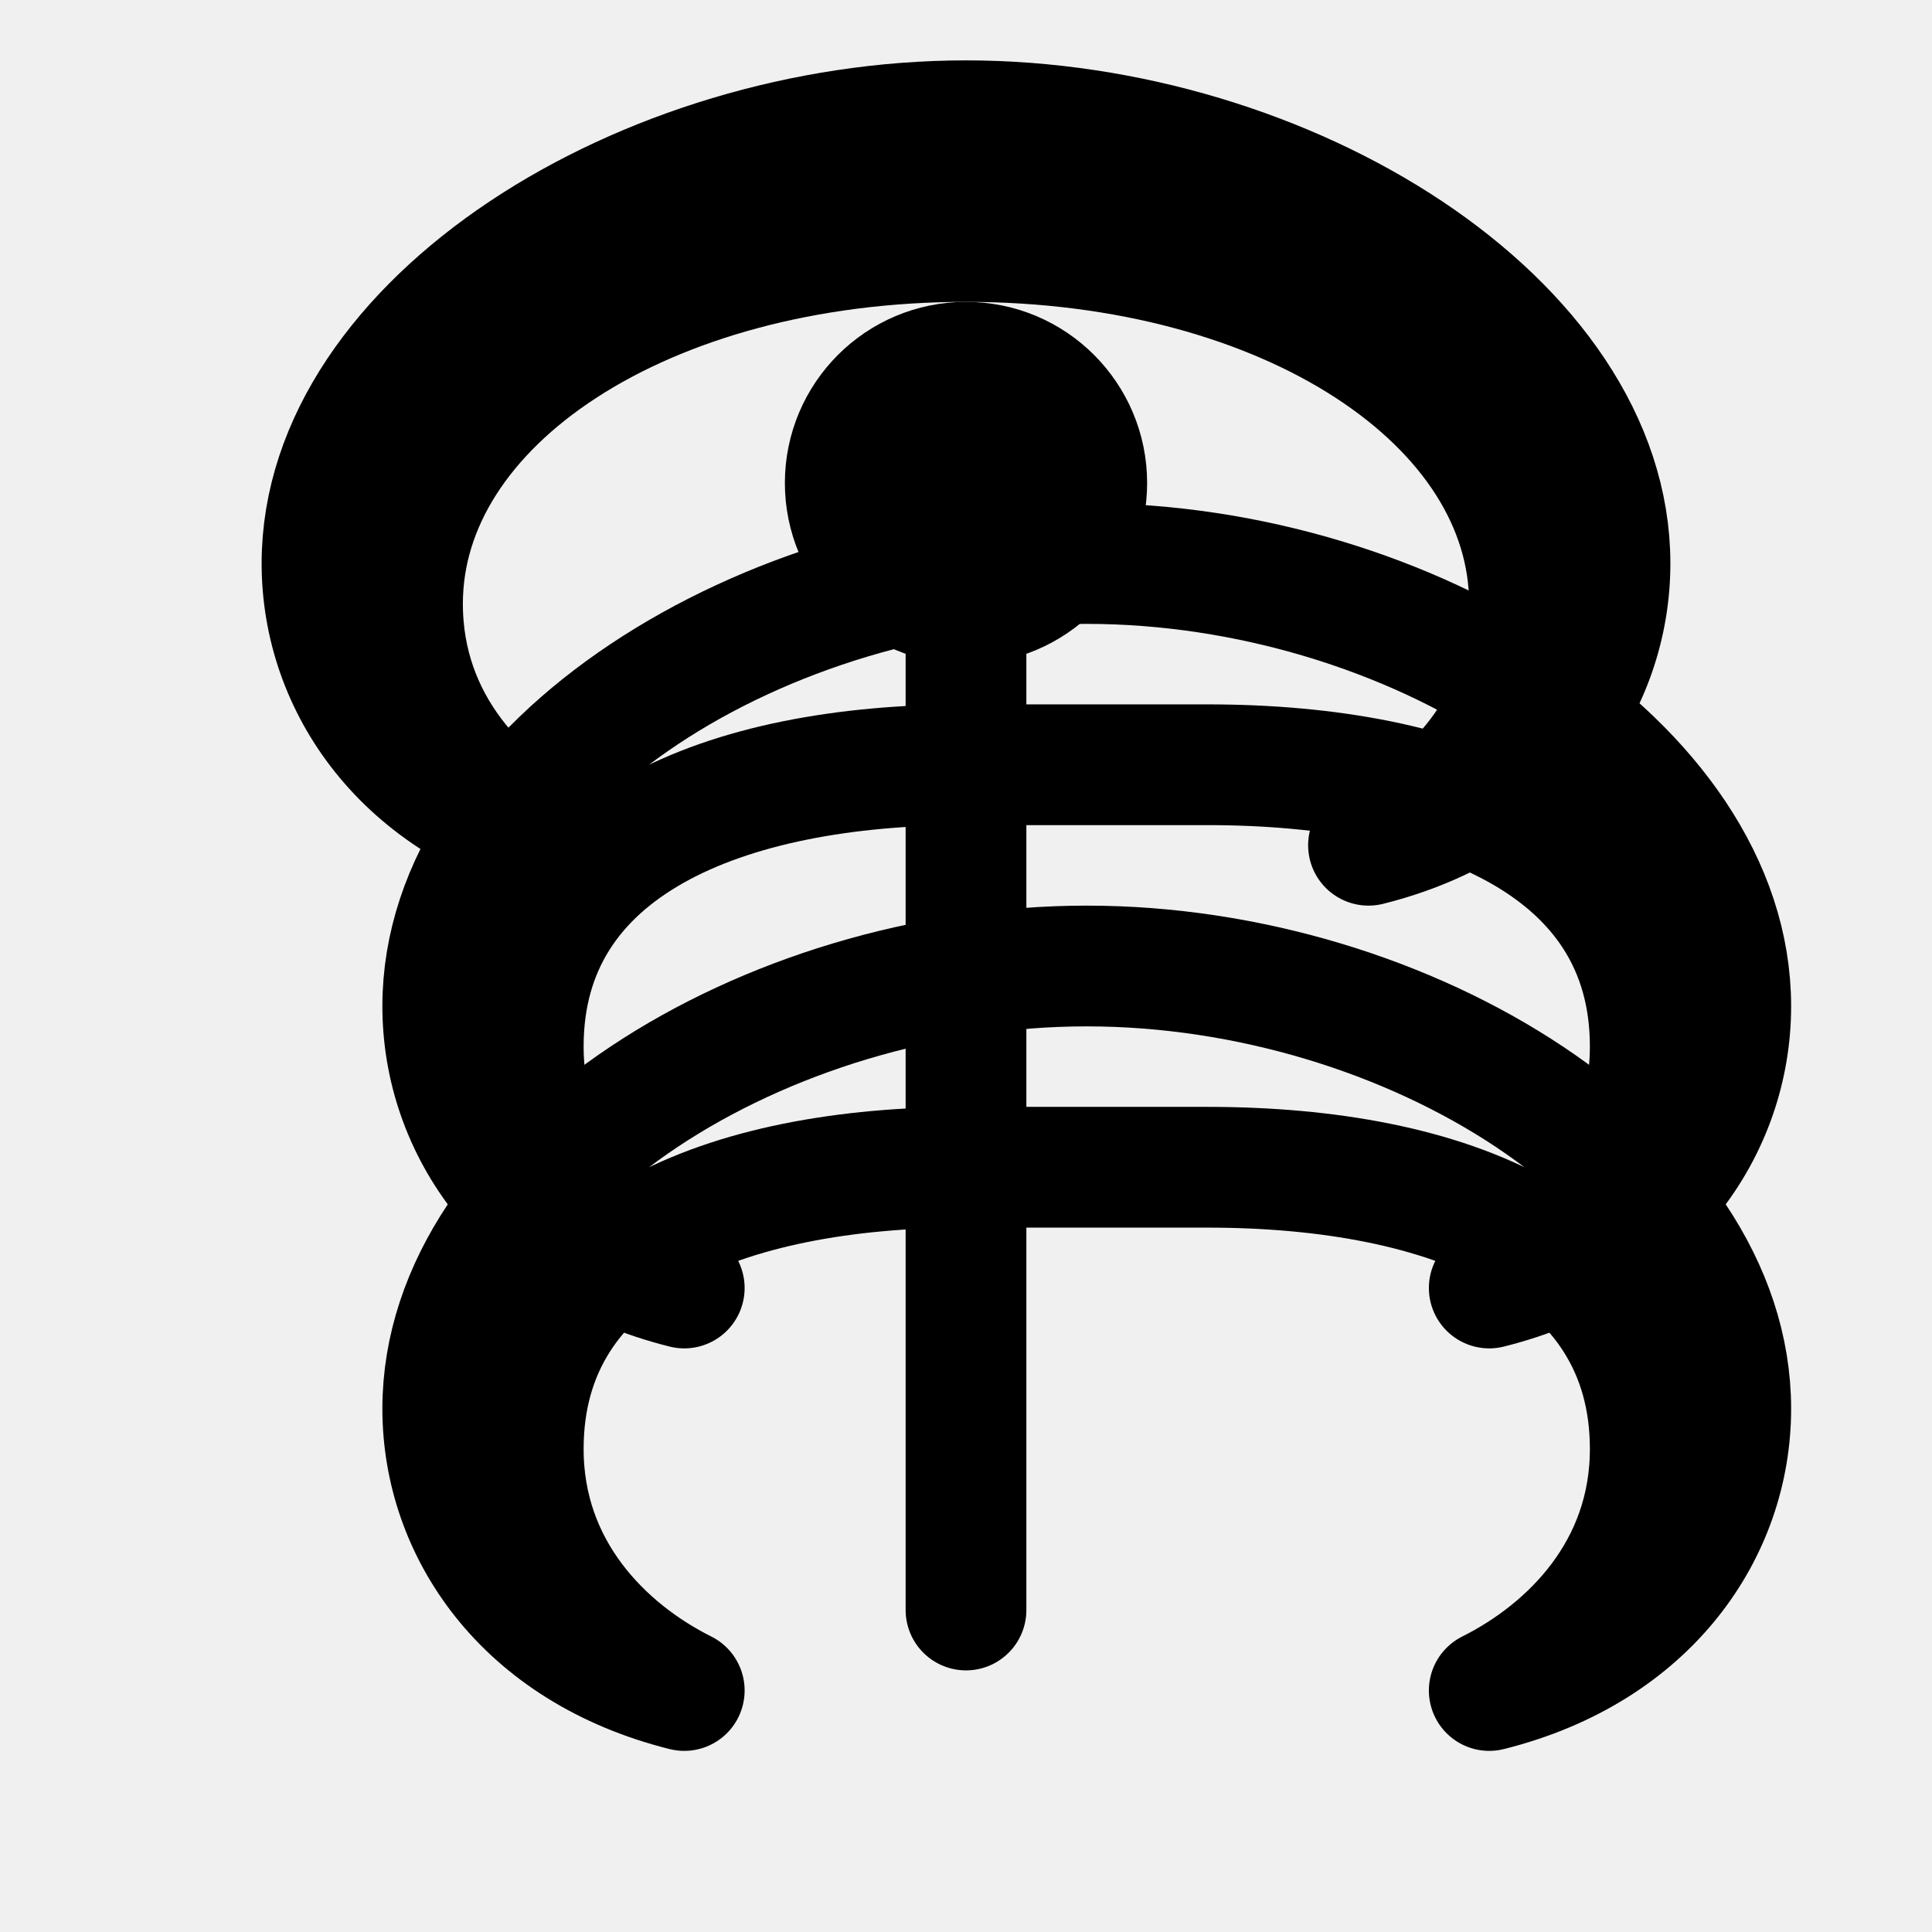
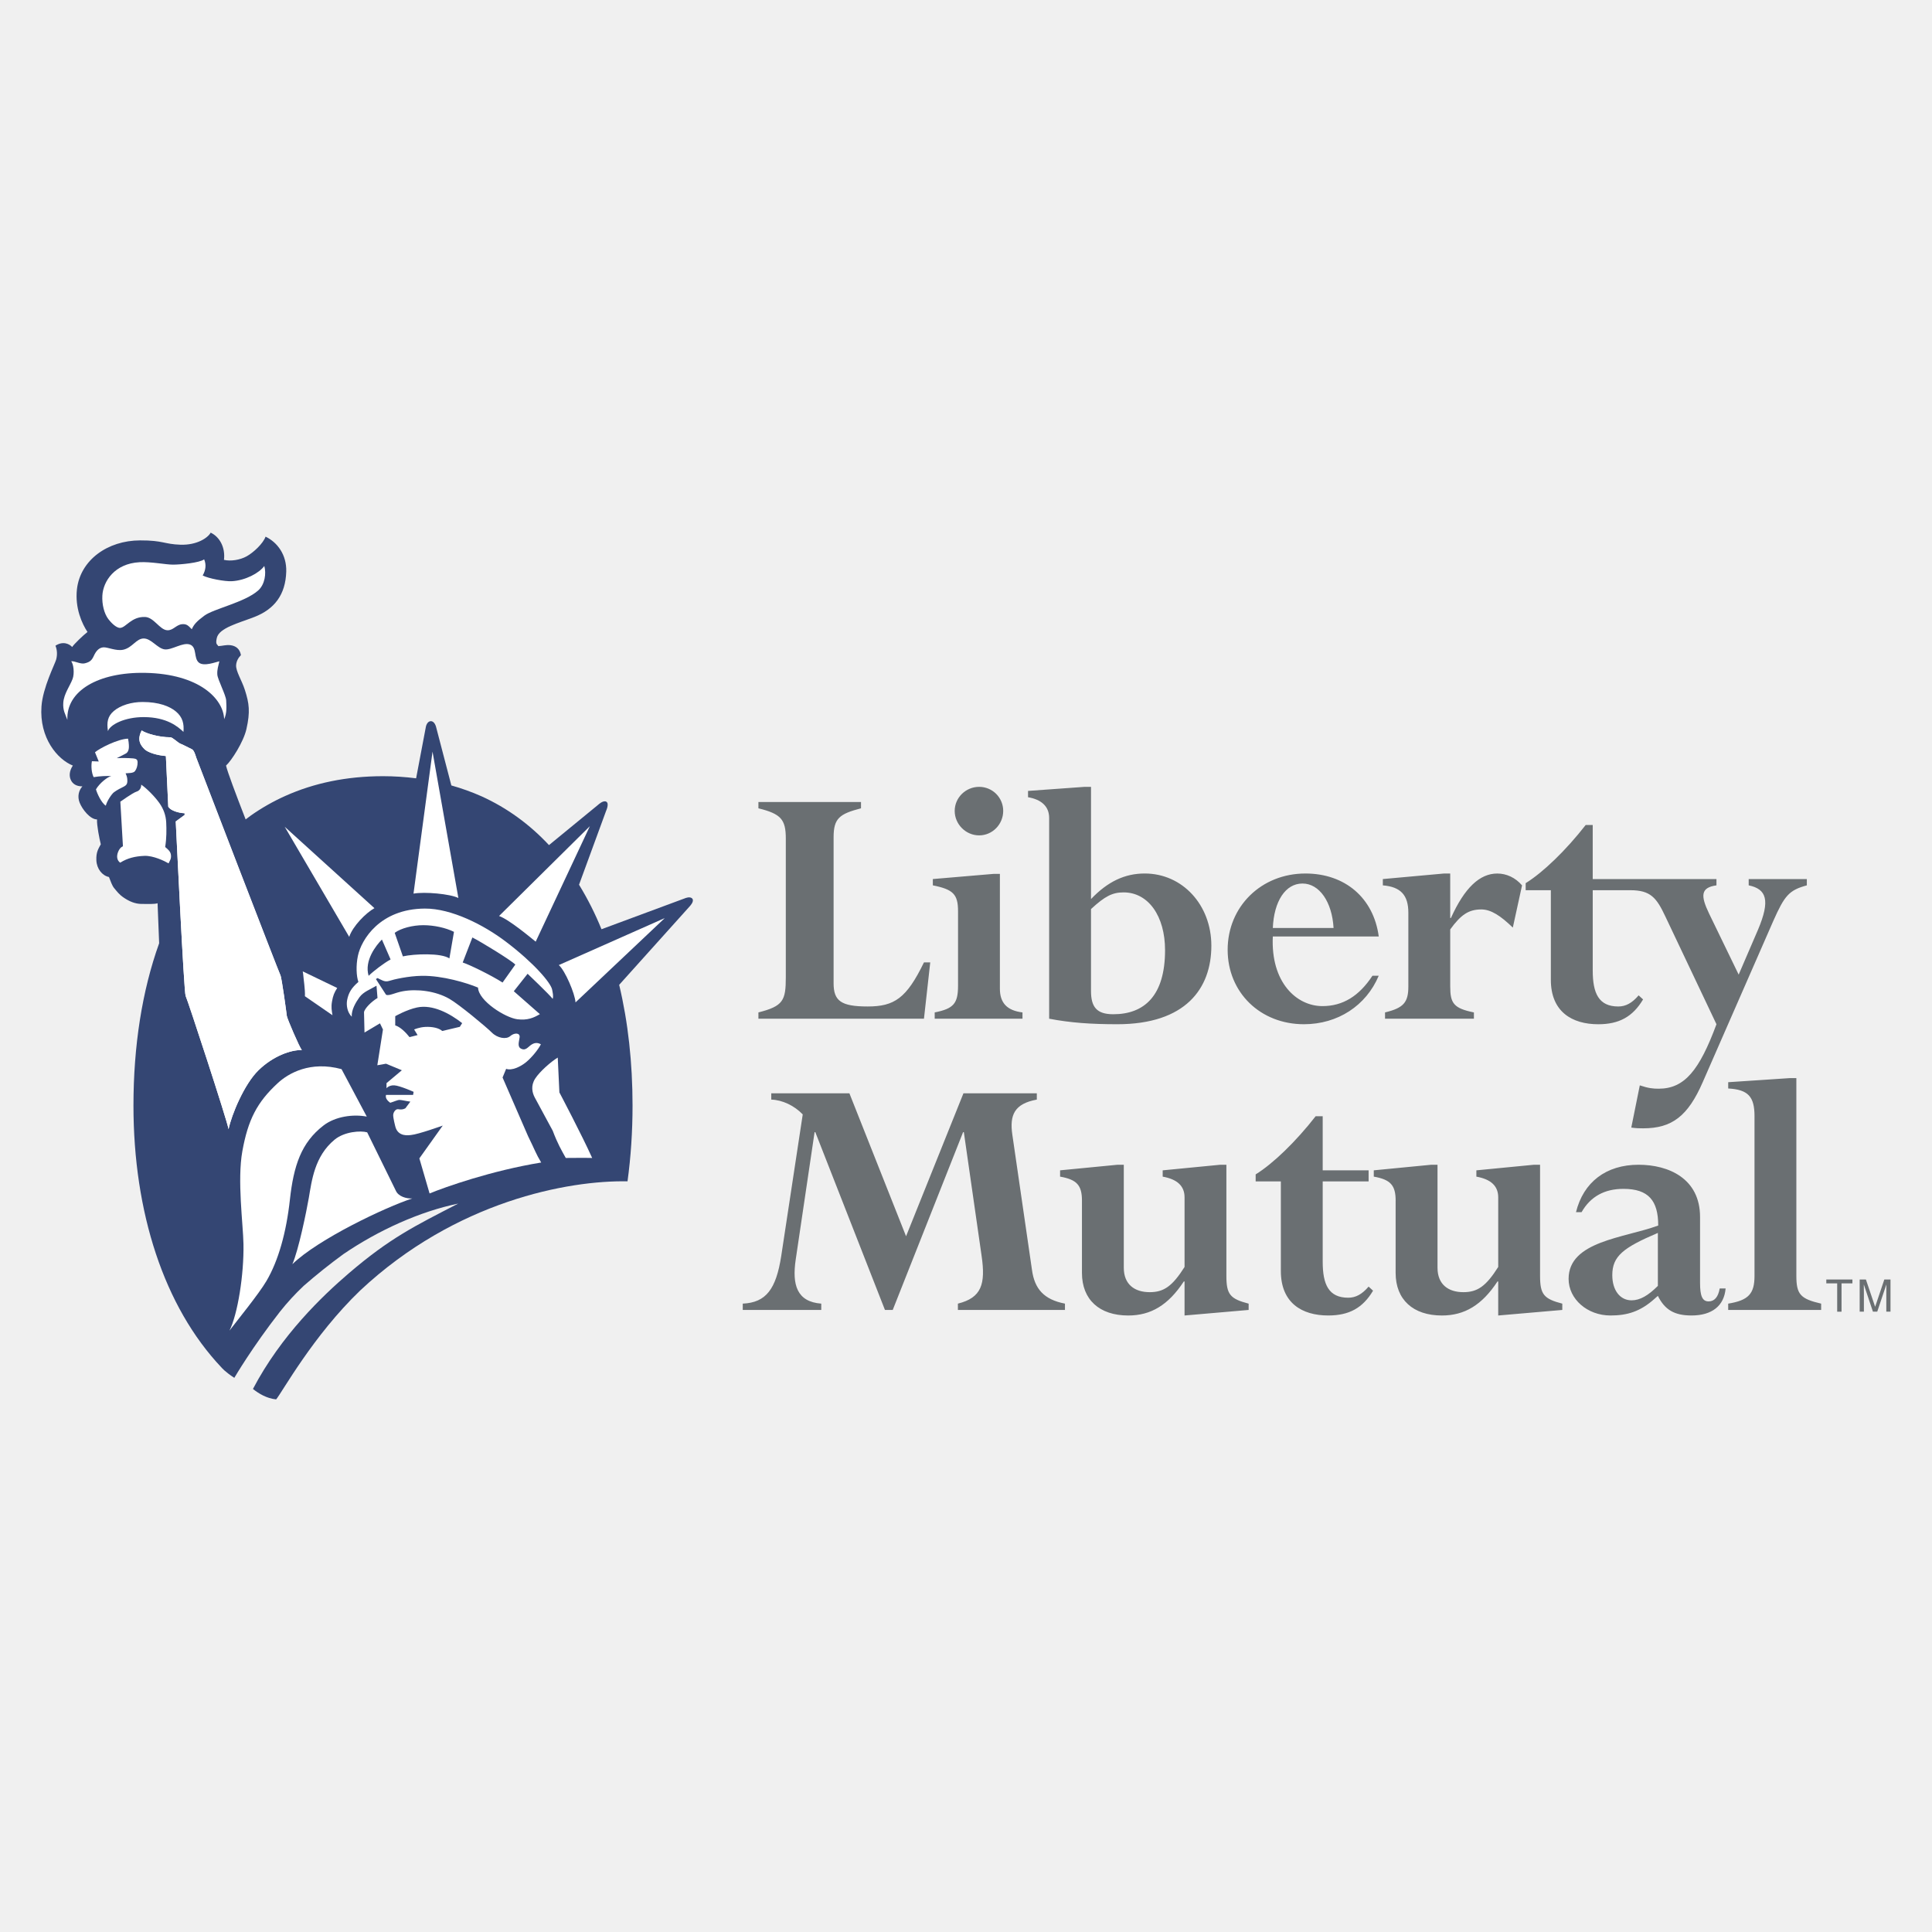
- <svg xmlns="http://www.w3.org/2000/svg" viewBox="0 0 24 24" fill="none" stroke="currentColor" stroke-width="1.5">
-   <path d="M5 7.5c0-2.5 3-4.5 7-4.5s7 2 7 4.5c0 1.5-1 2.5-2 3 2-0.5 3-2 3-3.5 0-3-4-5.5-8-5.5S4 4 4 7c0 1.5 1 3 3 3.5-1-0.5-2-1.5-2-3z" stroke-linejoin="round" />
-   <path d="M12 9.5c-3 0-5.5 1-5.5 3.5 0 1.5 1 2.5 2 3-2-0.5-3-2-3-3.5 0-3 4-5.5 8-5.5s8 2.5 8 5.5c0 1.5-1 3-3 3.5 1-0.5 2-1.5 2-3 0-2.5-2.5-3.5-5.5-3.5z" stroke-linejoin="round" />
-   <path d="M12 14.5c-3 0-5.5 1-5.5 3.5 0 1.5 1 2.5 2 3-2-0.5-3-2-3-3.5 0-3 4-5.5 8-5.5s8 2.5 8 5.5c0 1.5-1 3-3 3.5 1-0.5 2-1.5 2-3 0-2.5-2.5-3.5-5.5-3.5z" stroke-linejoin="round" />
-   <path d="M12 6v14" stroke-linecap="round" />
-   <circle cx="12" cy="6" r="1.5" fill="currentColor" />
+ <svg xmlns="http://www.w3.org/2000/svg" width="2500" height="2500" viewBox="0 0 200 200">
+   <path fill="none" d="M0 0h200v200H0z" />
+   <path d="M71.676 93.038c-.219-.289-.76-.051-.76-.051l-8.65 3.207a31.436 31.436 0 0 0-2.324-4.609l2.801-7.643s.35-.759.025-.948c-.322-.191-.848.317-.848.317l-5.088 4.173c-1.984-2.125-4.313-3.839-6.989-5.053a23.204 23.204 0 0 0-3.119-1.122l-1.579-6.047s-.136-.606-.542-.606c-.405 0-.515.573-.515.573l-1.012 5.342a27.194 27.194 0 0 0-3.426-.22c-3.795 0-7.166.72-10.117 2.044a21.426 21.426 0 0 0-3.563 2.025c-.185.13-.36.271-.541.406-1.05-2.703-1.876-4.909-2.031-5.572.583-.529 1.808-2.457 2.107-3.758.415-1.82.288-2.681-.15-4.058-.317-1.007-.954-1.949-.912-2.585.032-.475.285-.815.499-1.034-.116-.668-.551-.959-1.068-1.026-.476-.064-.847.076-1.271.095-.106-.196-.319-.159-.159-.848.242-1.044 2.244-1.534 3.884-2.169 2.075-.805 3.234-2.3 3.304-4.699.05-1.745-.922-3.036-2.141-3.618-.245.704-1.256 1.651-1.959 2.037-.692.382-1.652.528-2.346.366.152-1.283-.44-2.376-1.377-2.817-.3.547-1.427 1.301-3.121 1.249-1.694-.054-1.803-.455-4.183-.447-3.388.006-6.194 2.05-6.539 5.05-.222 1.949.527 3.584 1.092 4.431-.422.317-1.412 1.27-1.589 1.556-.245-.286-.917-.666-1.727-.137.175.426.208.944.07 1.441-.14.491-1.376 2.893-1.517 4.831-.24 3.281 1.655 5.502 3.245 6.137-.351.53-.424 1.093-.176 1.554.163.305.492.6 1.165.6-.388.423-.535 1.062-.283 1.692.283.705 1.092 1.73 1.799 1.73-.035.599.247 2.008.389 2.574-.246.459-.495.806-.458 1.652.035.882.6 1.594 1.304 1.735.177.425.31.89.555 1.172.247.283.467.626.998.978.528.353 1.128.637 1.835.637.705 0 1.326.034 1.644-.071.015.202.081 2.069.163 4.142-1.774 4.938-2.659 10.663-2.659 16.804v.003c.001 11.007 3.14 20.813 9.133 27.133 0 0 .345.425 1.307 1.047 0 0 1.876-3.206 4.729-6.852a25.053 25.053 0 0 1 2.462-2.679 61.037 61.037 0 0 1 4.09-3.268c3.688-2.512 7.956-4.426 11.9-5.24-4.523 2.331-7.087 3.581-11.34 7.227-2.691 2.309-6.981 6.382-9.913 11.964.61.484 1.432.981 2.401 1.079.62-.728 3.808-6.574 8.703-11.274 9.902-9.272 21.566-11.416 27.673-11.299.343-2.514.52-5.135.52-7.841 0-4.433-.462-8.643-1.384-12.501l7.291-8.114c0-.003.504-.506.288-.797z" fill="#344673" />
+   <path d="M17.452 89.375c-.422-.247-1.587-.814-2.504-.776-.951.038-1.754.23-2.504.705-.317-.213-.416-.636-.212-1.13.202-.492.495-.563.495-.563l-.269-4.623s1.299-.924 1.65-1.029c.352-.105.512-.381.512-.733.575.391 1.424 1.257 1.879 1.906.425.6.672 1.268.707 2.01.035.74.042 1.623-.107 2.54.29.248.564.458.6.845.035.391-.105.53-.247.848zM59.577 103.768c-.051-.901-1.097-3.334-1.731-3.864l10.974-4.867-9.243 8.731zM29.473 85.586l9.288 8.426c-.897.504-2.242 1.861-2.611 2.97l-6.677-11.396zM34.908 102.276c-.317.495-.431.792-.537 1.39-.107.602-.028.935.045 1.429l-2.851-1.966c.035-.668-.14-1.757-.185-2.326-.005-.062-.025-.162-.041-.247l3.569 1.72z" fill="#fff" />
+   <path d="M19.216 103.096c-.176-.317-.987-17.462-1.022-18.059l.917-.669v-.178c-.669-.036-1.447-.282-1.691-.673l-.248-5.253c-.919-.071-1.864-.362-2.216-.713-.439-.441-.782-.982-.287-1.935.457.32 1.796.707 2.961.707.246 0 .765.555 1.06.671.337.134.902.446 1.169.563.24.105.389.669.46.881.07.212 8.563 22.261 8.706 22.507.142.247.637 3.949.669 4.232.038.282 1.307 3.243 1.553 3.527-1.128-.034-2.977.612-4.494 2.097-1.482 1.447-2.793 4.628-3.091 6.095-.106-.777-4.268-13.483-4.446-13.8zM30.01 124.189c-.369 3.389-1.194 6.329-2.434 8.429-.797 1.352-3.037 4.093-3.821 5.127.849-1.691 1.504-5.777 1.449-8.953-.035-2.062-.661-6.611-.115-9.627.587-3.236 1.507-5.055 3.673-7.049 1.104-1.017 3.366-2.316 6.594-1.439l2.612 4.912c-1.398-.267-3.245-.027-4.477.92-2.316 1.779-3.096 4.178-3.481 7.68z" fill="#fff" />
+   <path d="M30.265 130.869c.635-1.43 1.47-5.505 1.704-6.869.302-1.749.582-4.303 2.666-6.021 1.024-.845 2.706-.955 3.375-.76l2.955 6.017c.264.637 1.132.862 1.713.827-2.768.899-9.747 4.212-12.413 6.806zM55.399 111.659c-.475.742-.305 1.454-.042 1.951.3.56 1.863 3.448 1.863 3.448.493 1.31.878 1.969 1.348 2.813.847 0 1.764-.022 2.732 0-1.033-2.313-3.392-6.784-3.392-6.784l-.17-3.607c-.687.415-1.864 1.439-2.339 2.179zM42.806 92.506c1.164-.21 3.8.031 4.645.455L44.775 77.81l-1.969 14.696zM20.318 78.438c-.071-.211-.217-.776-.46-.881-.265-.119-.832-.432-1.169-.566-.292-.115-.813-.668-1.059-.668-1.164 0-2.505-.387-2.962-.707-.495.953-.152 1.494.287 1.935.353.351 1.297.638 2.216.713l.248 5.253c.245.391 1.022.635 1.691.669v.176l-.917.673c.035.597.846 17.742 1.024 18.059.175.317 4.338 13.023 4.443 13.798.297-1.464 1.609-4.647 3.091-6.094 1.517-1.482 3.366-2.129 4.494-2.095-.246-.284-1.515-3.245-1.553-3.527-.032-.283-.527-3.985-.667-4.232-.142-.246-8.637-22.294-8.707-22.506z" fill="#fff" />
+   <path d="M14.893 74.234c2.399.005 3.536 1.002 4.098 1.531.07-.811-.058-1.526-.812-2.137-.627-.509-1.729-.959-3.421-.959-1.129 0-2.264.331-2.97.929-.647.55-.753 1.171-.613 2.089.211-.67 1.742-1.461 3.718-1.453zM10.596 61.648c-.053.915.19 1.87.615 2.435.241.321.812.94 1.234.916.601-.038 1.165-1.186 2.574-1.13.917.036 1.517 1.331 2.294 1.375.6.038.917-.562 1.524-.627.519-.055.699.206 1.017.522.212-.492.517-.827 1.304-1.409.952-.707 4.198-1.377 5.575-2.611.689-.618.845-1.76.627-2.529-.522.733-1.969 1.507-3.378 1.577-.707.035-2.401-.277-3.001-.594.301-.516.4-1.103.152-1.668-.459.354-2.443.546-3.221.546-.776 0-2.289-.316-3.463-.251-2.576.136-3.768 1.966-3.853 3.448z" fill="#fff" />
+   <path d="M15.041 69.654c5.575.107 8.091 2.681 8.163 4.798.283-.637.245-1.235.21-1.941-.027-.562-.879-2.15-.917-2.68-.035-.529.106-.881.212-1.375-.352.07-1.586.564-2.116.141-.567-.454-.175-1.586-.917-1.869-.742-.285-1.904.599-2.646.494-.74-.107-1.375-1.127-2.149-1.127-.78 0-1.167.95-2.119 1.163-.734.164-1.624-.279-2.059-.246-.48.034-.77.408-.982.866-.211.461-.382.649-.945.79-.45.114-1.094-.28-1.412-.21.246.247.37 1.25.147 1.834-.282.741-.887 1.518-.959 2.442-.06.816.212 1.192.425 1.791-.142-3.001 3.196-4.964 8.064-4.871zM11.527 80.342c-.387.071-1.199.707-1.594 1.369.115.427.572 1.421 1.022 1.693.102-.459.607-1.224.857-1.402.35-.251.702-.423.984-.562.282-.143.387-.284.387-.605 0-.314-.041-.464-.182-.781.28-.034.802.009.982-.24.175-.245.26-.565.26-.881 0-.319-.143-.39-.458-.424a13.204 13.204 0 0 0-1.7-.022l.924-.473c.21-.103.282-.315.318-.492.034-.176.026-.574-.071-1.057-1.06.034-2.929.986-3.423 1.409l.39.955-.707-.029c-.105.483-.035 1.228.177 1.65.635-.108 1.375-.142 1.834-.108zM57.156 102.443c-.13-.685-1.849-2.734-4.78-4.954-2.284-1.737-5.637-3.449-8.396-3.434-4.656.027-6.579 3.224-6.93 4.893-.212 1.009-.161 2.101.051 2.701-.74.635-1.022 1.146-1.165 1.869-.1.521 0 1.269.478 1.729-.053-.689.415-1.486.794-2.011.425-.583 1.129-.81 1.767-1.195l.105 1.272c-.603.347-1.347 1.087-1.397 1.474l.05 2.102 1.601-.954.309.637-.582 3.703.899-.16 1.639.678-1.587 1.332v.532s.241-.328.8-.303c.56.025 2.004.672 2.004.672l-.052.32H39.96c-.107.369.222.654.435.812.368-.104.751-.295.962-.295.209 0 .699.125 1.122.178l-.507.68s-.262.2-.742.104c-.264-.052-.527.317-.527.62 0 .32.205 1.114.205 1.114.26 1.192 1.477.949 1.632.938.774-.067 3.293-.978 3.293-.978l-2.421 3.396 1.058 3.631c1.598-.657 6.371-2.354 11.554-3.203-.566-.939-.658-1.314-1.353-2.714l-2.645-6.084.37-.899c.582.212 1.48-.213 2.062-.688.583-.477 1.27-1.324 1.534-1.854-.37-.21-.685-.16-1.004.055-.317.213-.564.62-1.004.422-.479-.209-.245-.731-.192-1.209.053-.475-.55-.482-.972-.115-.424.37-1.325.213-1.907-.367-.582-.584-3.383-2.913-4.39-3.49-1.447-.832-3.386-1.045-4.815-.787-.834.147-1.429.518-1.747.359l-1.047-1.619.167-.104c.37.159.719.454 1.197.296.475-.159 2.006-.509 3.386-.528 2.119-.036 4.692.738 5.822 1.219.052 1.374 2.821 3.12 4.073 3.277 1.057.133 1.697-.157 2.329-.529l-2.699-2.371 1.429-1.809s2.276 2.168 2.594 2.596c.101-.252-.001-.664-.056-.957zm-16.241 2.752s1.162-.668 2.256-.902c1.614-.345 3.403.625 4.672 1.621l-.242.383-1.819.43c-.354-.314-1.024-.455-1.748-.422-.644.032-1.163.267-1.163.267l.358.58-.836.212c-.37-.475-.952-1.059-1.479-1.217v-.952zm-2.755-4.179c-.476-1.597.796-3.176 1.375-3.756l.899 2.062c-.684.371-1.744 1.178-2.274 1.694zm8.361-1.8c-.847-.583-3.65-.478-4.815-.212l-.847-2.437c.637-.475 1.853-.792 2.963-.792 1.112 0 2.328.268 3.173.689l-.474 2.752zm5.504 2.496c-1.165-.749-3.442-1.86-4.126-2.074l1.002-2.591c.849.425 3.97 2.326 4.446 2.805l-1.322 1.86zM51.664 94.823c1.047.372 3.261 2.233 3.791 2.657l5.607-11.954-9.398 9.297z" fill="#fff" />
+   <g>
+     <g fill="#6a6f72">
+       <path d="M86.293 101.776c0 1.839.769 2.414 3.528 2.414s4.023-.842 5.827-4.563h.65l-.65 5.83H78.511v-.652c2.569-.651 2.836-1.229 2.836-3.644v-14.34c0-1.994-.497-2.567-2.836-3.145v-.652h10.62v.652c-2.224.577-2.837 1.036-2.837 2.992v15.108zM103.508 102.349c0 1.457.729 2.264 2.339 2.456v.652h-9.088v-.652c1.954-.385 2.417-.922 2.417-2.761v-7.708c0-1.764-.5-2.262-2.609-2.685v-.652l6.29-.535h.652v11.885zm-2.147-20.895a2.486 2.486 0 0 1 2.491 2.491c0 1.382-1.111 2.533-2.491 2.533-1.382 0-2.531-1.151-2.531-2.533 0-1.379 1.149-2.491 2.531-2.491zM112.94 94.106c1.457-1.343 2.222-1.726 3.373-1.726 2.566 0 4.293 2.454 4.293 5.982 0 4.715-2.146 6.632-5.364 6.632-1.729 0-2.302-.768-2.302-2.414v-8.474zm0-12.652h-.654l-5.864.422v.652c1.342.23 2.186.919 2.186 2.146v20.782c2.185.42 4.333.572 7.055.572 7.056 0 9.736-3.681 9.736-8.129 0-4.218-2.988-7.475-6.898-7.475-2.071 0-3.838.843-5.56 2.647V81.454zM131.763 96.062c.115-2.761 1.302-4.6 3.068-4.6 1.762 0 3.066 1.917 3.219 4.6h-6.287zm10.965.881c-.535-3.985-3.486-6.518-7.591-6.518-4.561 0-8.051 3.411-8.051 7.898 0 4.409 3.373 7.705 7.897 7.705 3.488 0 6.439-1.916 7.744-5.022h-.65c-1.382 2.109-3.068 3.146-5.177 3.146-2.684 0-5.367-2.457-5.138-7.21h10.966zM156.607 96.023c-1.267-1.226-2.264-1.878-3.261-1.878-1.302 0-2.109.536-3.219 2.069v5.905c0 1.727.343 2.261 2.451 2.686v.652h-9.2v-.652c1.92-.462 2.414-1.037 2.414-2.686v-7.63c0-1.84-.802-2.684-2.641-2.837V91l6.321-.573h.654v4.602h.075c1.419-3.146 2.991-4.602 4.795-4.602.955 0 1.877.423 2.566 1.226l-.955 4.37zM181.024 90.999v.652c1.842.382 2.262 1.534.96 4.603l-1.997 4.638-3.065-6.324c-.885-1.842-.885-2.686.765-2.916V91h-12.809v-5.596h-.729c-2.034 2.607-4.41 4.909-6.212 6.02v.729h2.606v9.279c0 3.296 2.187 4.598 4.907 4.598 2.148 0 3.568-.767 4.64-2.571l-.459-.42c-.69.808-1.345 1.152-2.106 1.152-2.034 0-2.646-1.379-2.646-3.721v-8.317h3.876c2.108 0 2.723.767 3.643 2.722l5.29 11.155c-1.765 4.755-3.296 6.672-5.979 6.672-.577 0-1.037-.038-1.957-.345l-.882 4.37c.54.077.845.077 1.227.077 2.991 0 4.641-1.267 6.175-4.793l7.283-16.64c1.189-2.684 1.649-3.218 3.488-3.719V91h-6.019zM106.831 131.466c.268 1.954 1.229 3.065 3.413 3.485v.652H99.162v-.652c2.454-.611 2.877-2.026 2.454-4.939l-1.839-12.811h-.078l-7.283 18.402h-.807l-7.208-18.402h-.075l-1.954 13.19c-.385 2.608.113 4.37 2.644 4.56v.652H76.89v-.652c2.414-.109 3.448-1.494 3.984-4.939l2.225-14.649c-.882-.92-2.109-1.494-3.258-1.534v-.652h8.088l5.866 14.8 5.942-14.8h7.594v.652c-2.302.425-2.839 1.571-2.533 3.643l2.033 13.994zM112.004 124.297c0-1.611-.537-2.186-2.264-2.493v-.652l5.944-.577h.651v10.659c0 1.727 1.112 2.531 2.687 2.531 1.454 0 2.336-.612 3.603-2.608v-7.206c0-1.189-.77-1.877-2.264-2.146v-.652l5.942-.577h.652v11.504c0 1.916.385 2.376 2.304 2.873v.652l-6.635.575v-3.523h-.077c-1.609 2.451-3.413 3.523-5.752 3.523-2.988 0-4.792-1.647-4.792-4.408v-7.475zM132.593 122.301h-2.608v-.728c1.801-1.111 4.18-3.413 6.209-6.019h.732v5.597h4.752v1.149h-4.752v8.32c0 2.339.611 3.719 2.644 3.719.765 0 1.419-.346 2.108-1.15l.46.423c-1.072 1.802-2.491 2.566-4.641 2.566-2.721 0-4.904-1.3-4.904-4.601v-9.276zM144.477 124.297c0-1.611-.537-2.186-2.264-2.493v-.652l5.944-.577h.654v10.659c0 1.727 1.109 2.531 2.679 2.531 1.459 0 2.341-.612 3.605-2.608v-7.206c0-1.189-.768-1.877-2.262-2.146v-.652l5.942-.577h.652v11.504c0 1.916.385 2.376 2.301 2.873v.652l-6.634.575v-3.523h-.075c-1.611 2.451-3.413 3.523-5.754 3.523-2.988 0-4.79-1.647-4.79-4.408v-7.475zM171.622 133.115c-1 .997-1.842 1.494-2.724 1.494-1.189 0-1.994-1.037-1.994-2.606 0-1.954 1.109-2.838 4.718-4.372v5.484zm4.367-7.134c0-3.988-3.258-5.407-6.364-5.407-3.373 0-5.712 1.804-6.479 4.91h.577c.917-1.612 2.374-2.414 4.33-2.414 2.608 0 3.605 1.227 3.605 3.796-3.528 1.302-9.277 1.608-9.277 5.52 0 2.108 1.954 3.793 4.333 3.793 1.761 0 3.103-.42 4.56-1.725l.348-.305c.725 1.454 1.724 2.029 3.485 2.029 2.111 0 3.376-.995 3.528-2.796h-.612c-.155.882-.537 1.339-1.151 1.339-.65 0-.883-.572-.883-1.914v-6.826zM181.627 115.555c0-2.032-.655-2.762-2.724-2.876v-.65l6.403-.425h.652v20.475c0 1.916.423 2.376 2.566 2.873v.652h-9.622v-.652c2.111-.342 2.724-1.031 2.724-2.873v-16.524zM189.058 132.853h1.127v2.931h.45v-2.931h1.126v-.399h-2.703v.399zM195.27 135.783v-1.966c0-.098.007-.52.007-.832h-.007l-.938 2.798h-.447l-.935-2.793h-.01c0 .308.01.729.01.827v1.966h-.437v-3.33h.645l.952 2.815h.007l.947-2.815h.64v3.33h-.434z" />
+     </g>
+   </g>
</svg>
